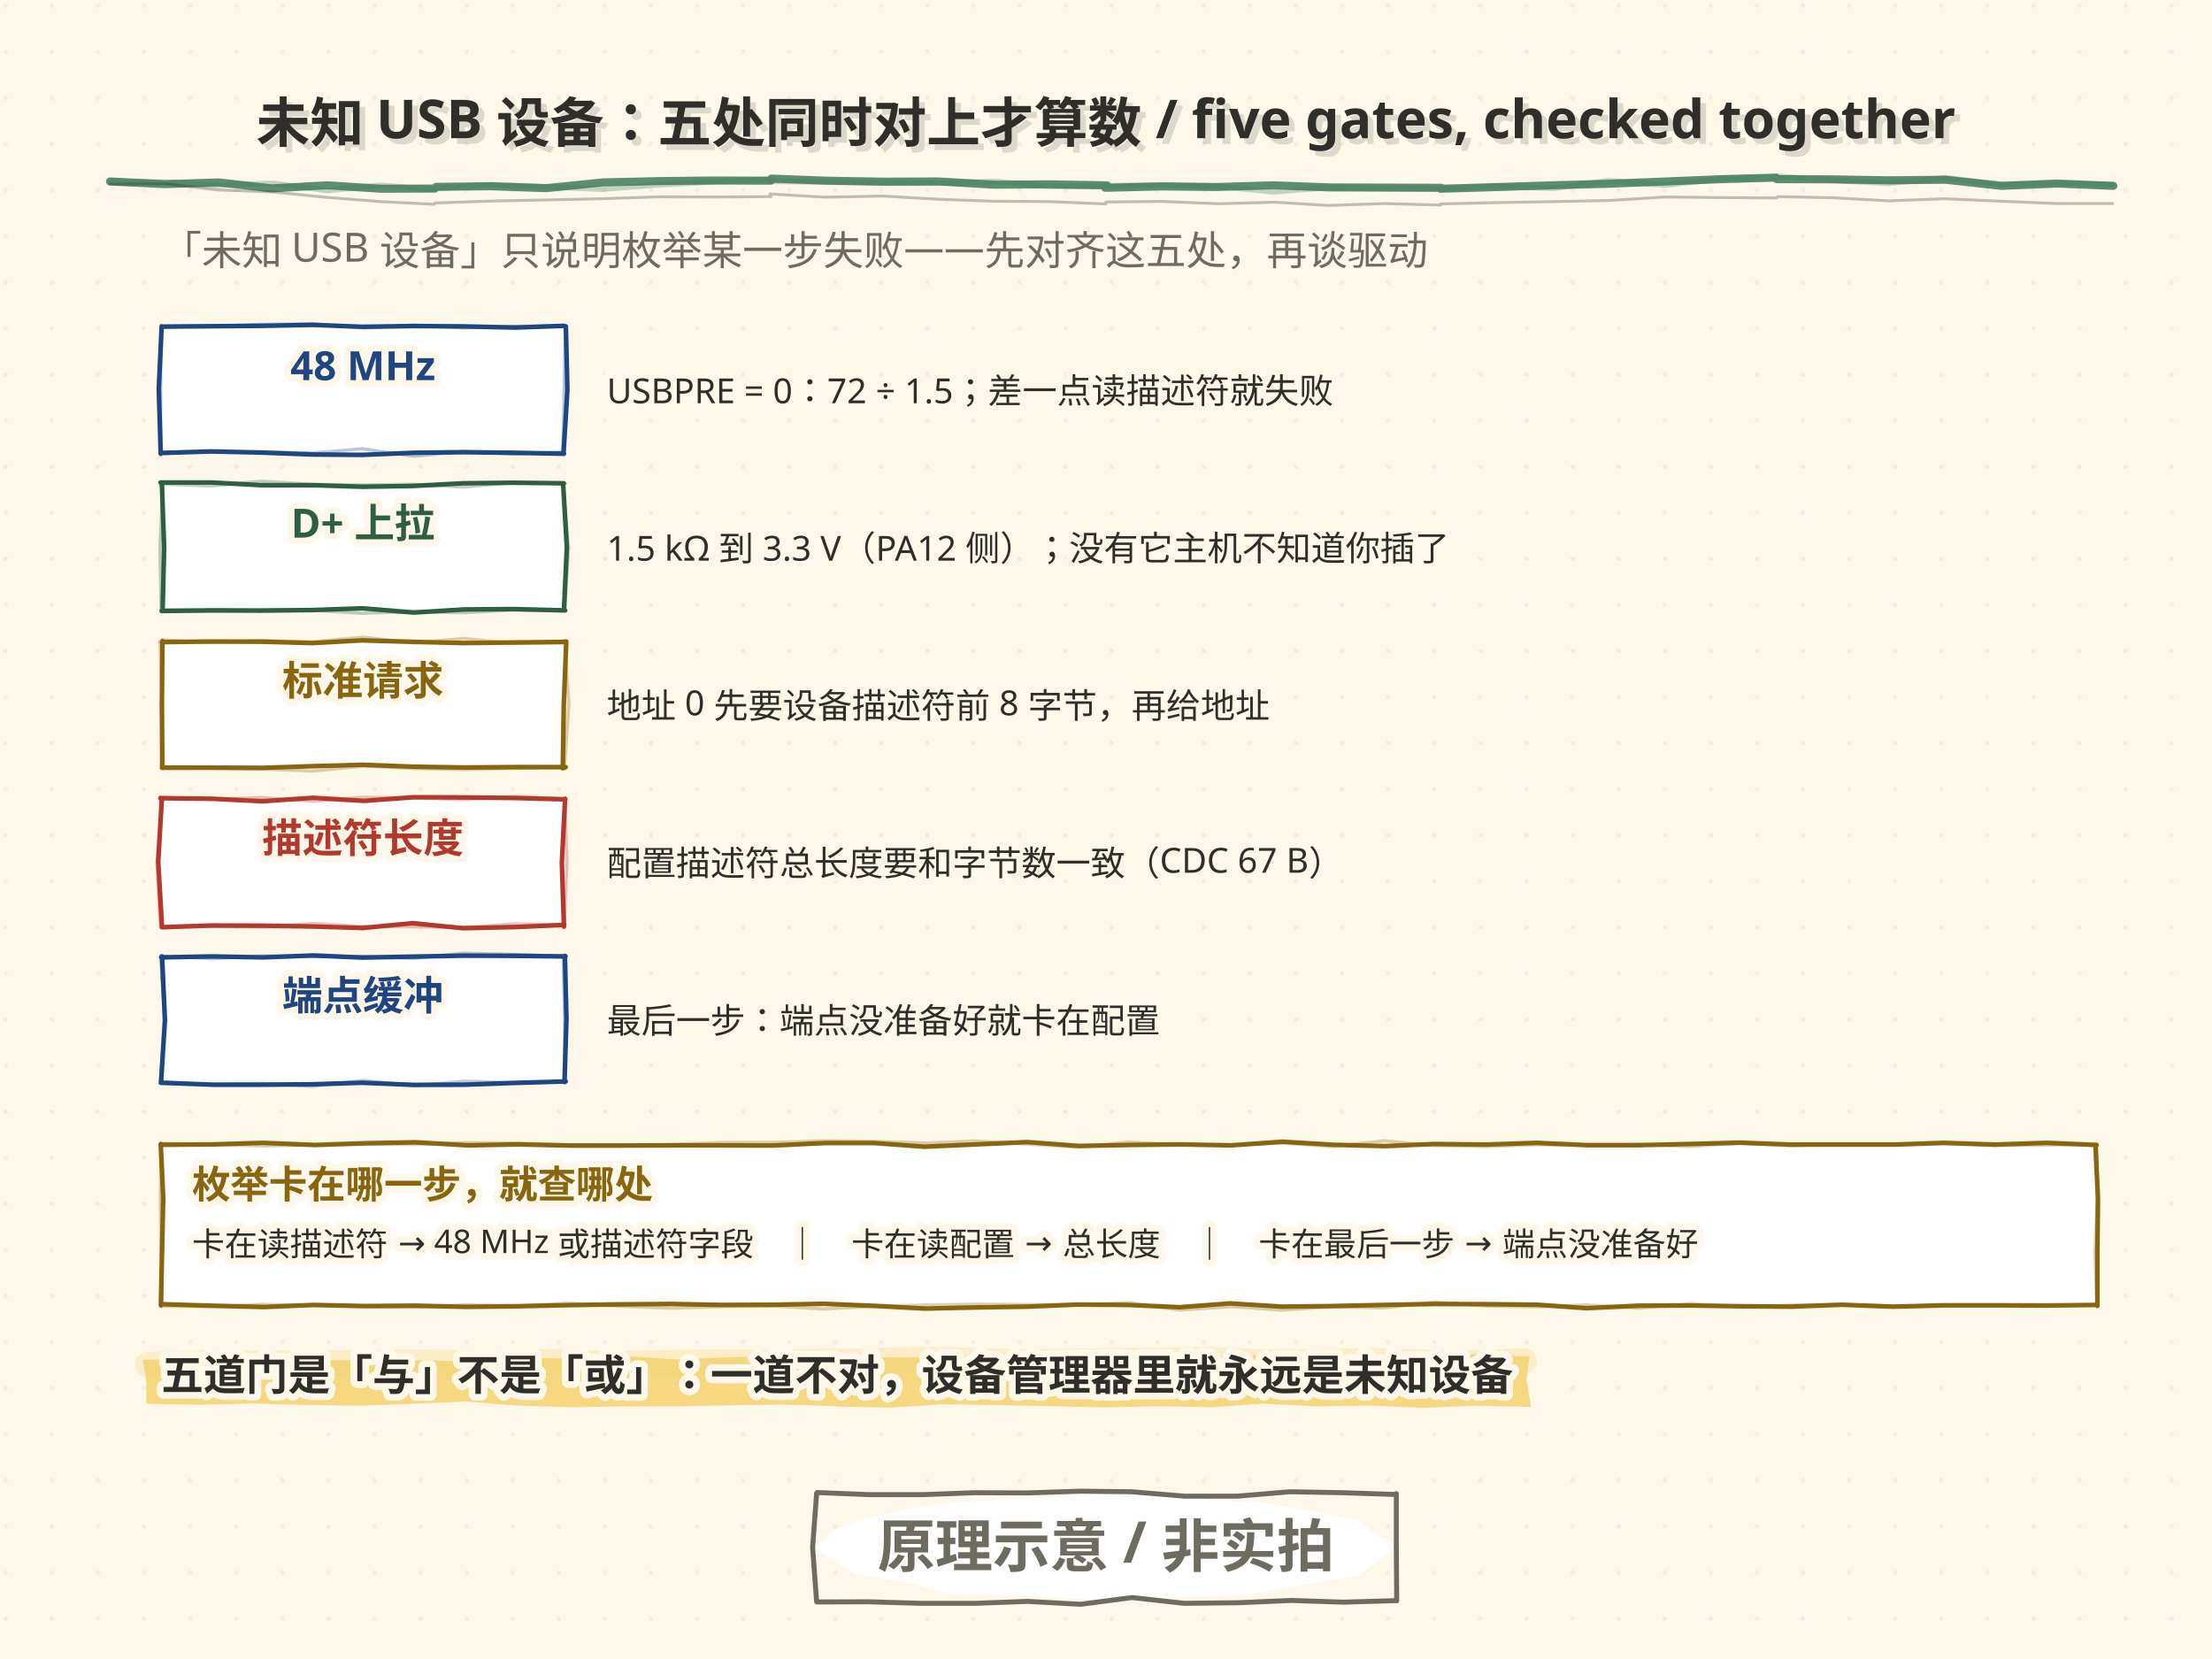
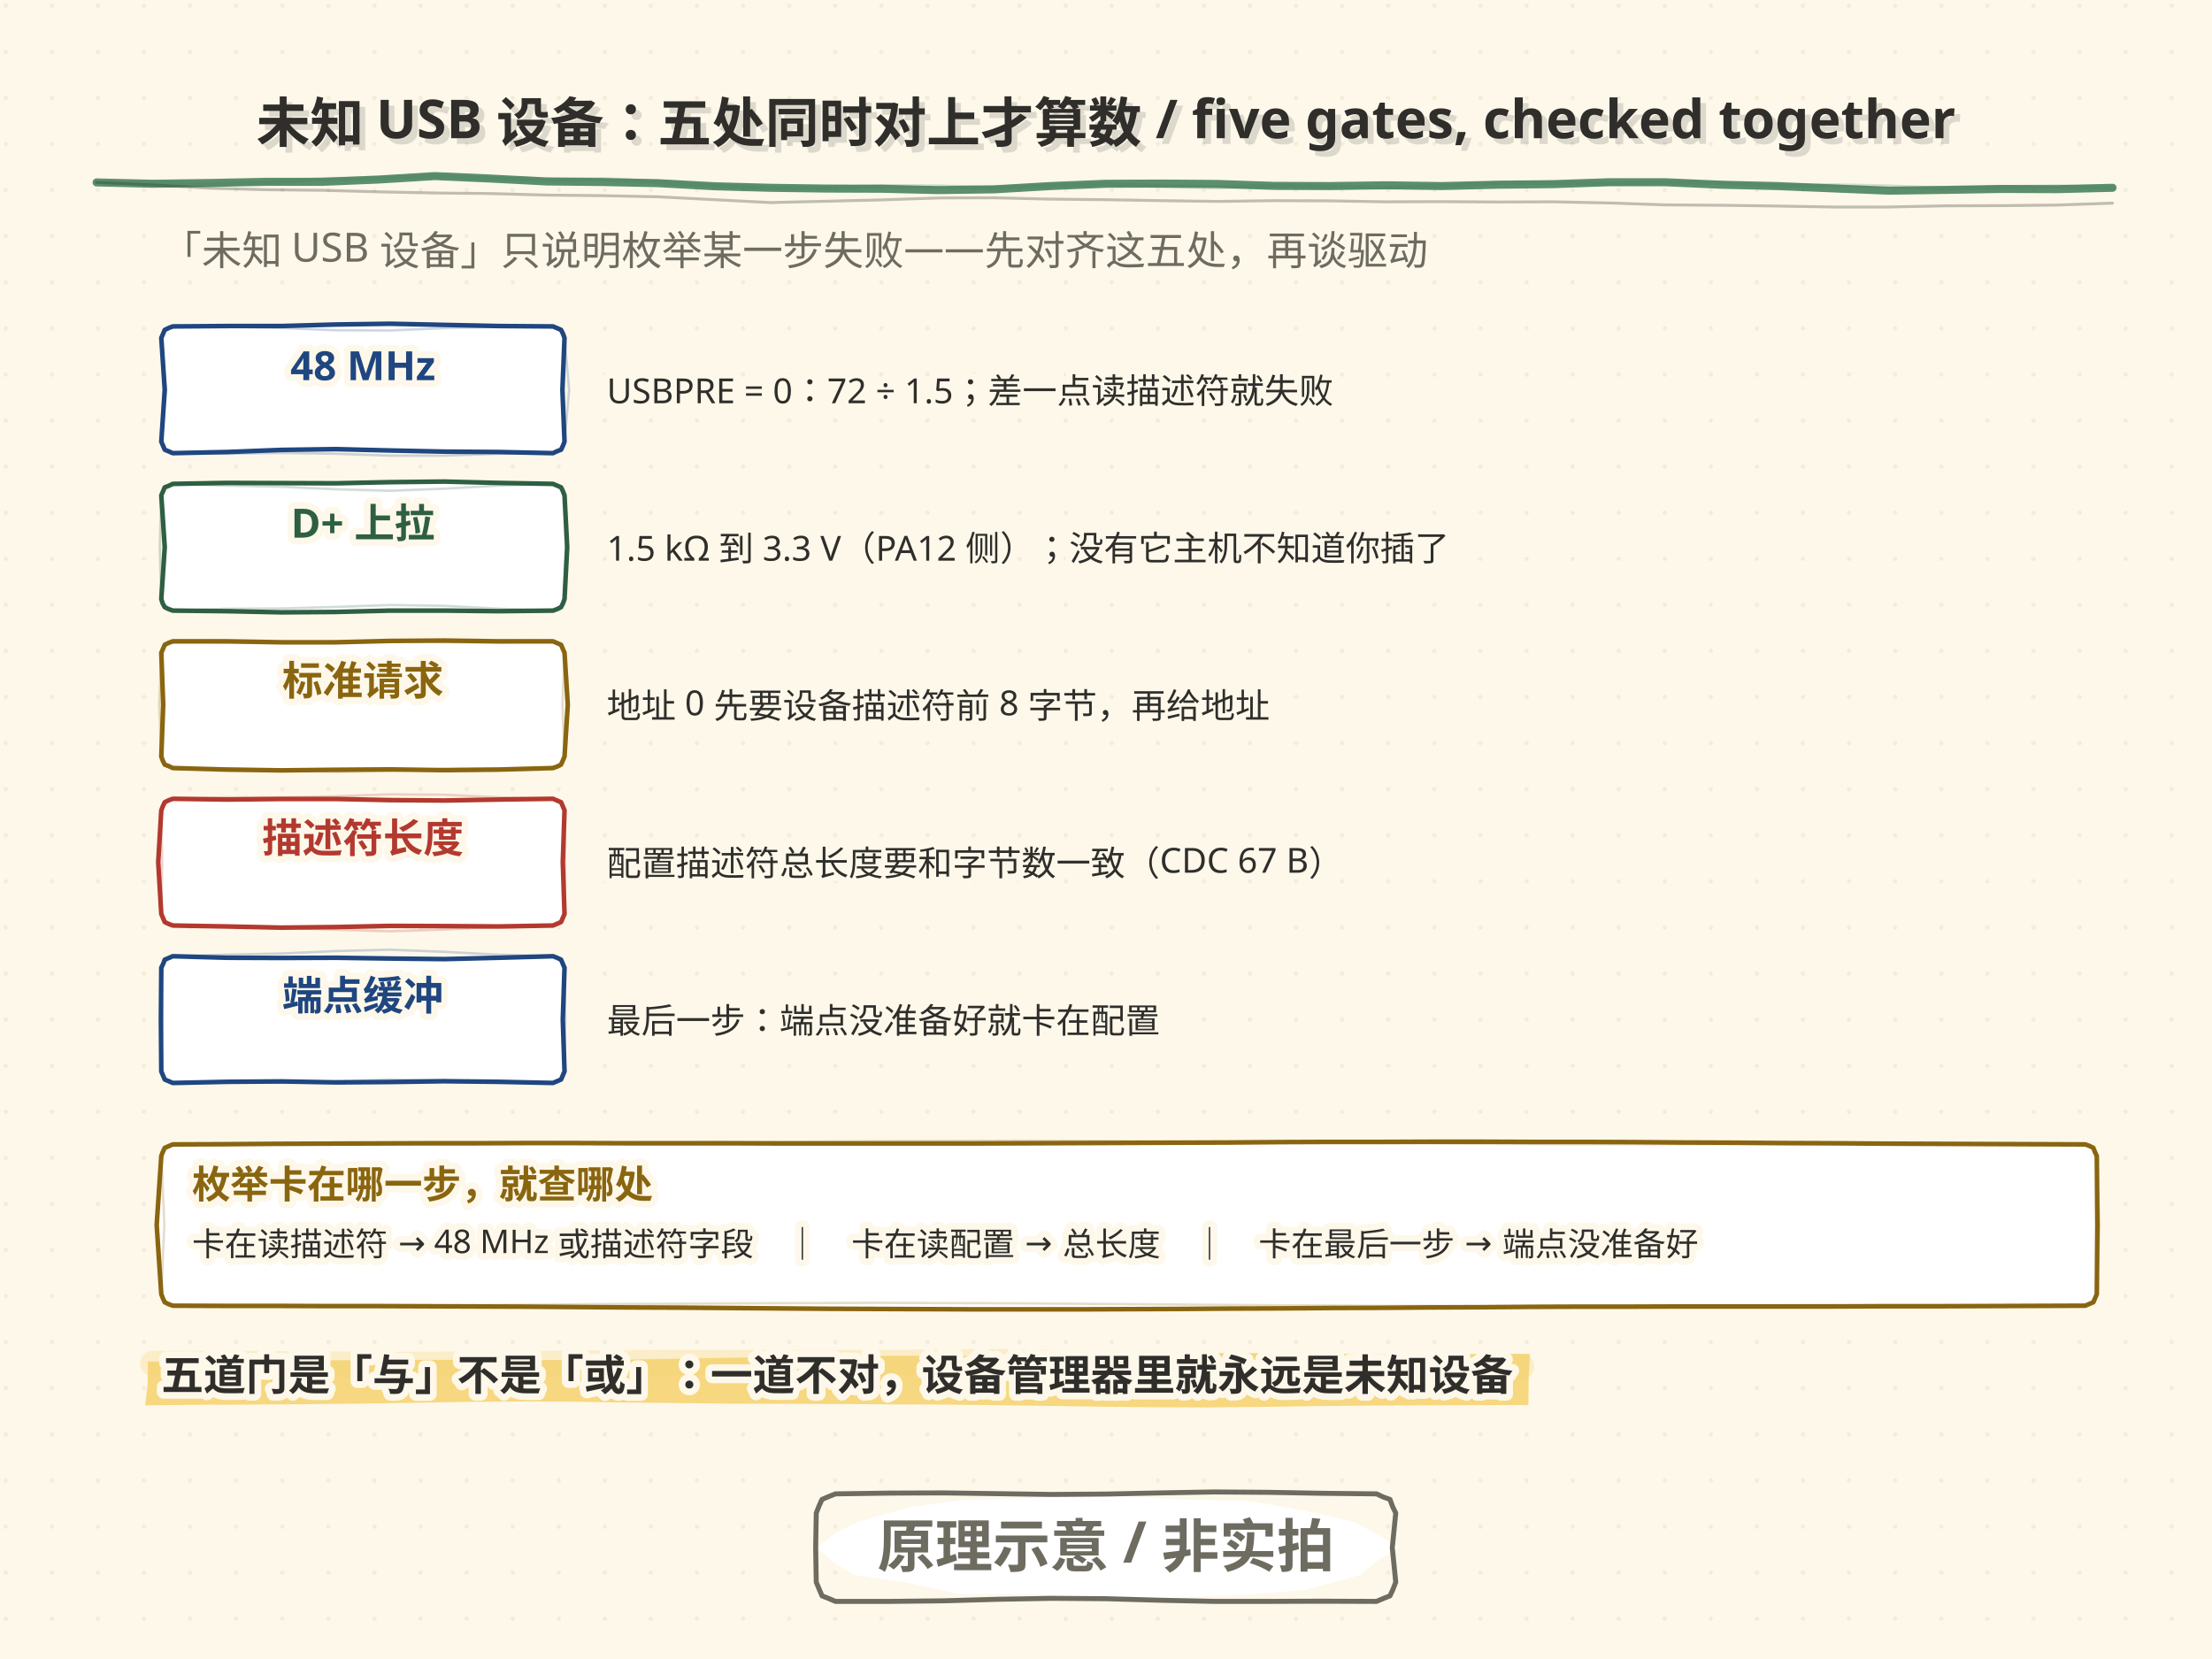
<svg xmlns="http://www.w3.org/2000/svg" width="1152" height="864" viewBox="0 0 1152 864">
  <style>text{dominant-baseline:alphabetic} .t-halo{paint-order:stroke;stroke:#FDF8EA;stroke-width:7px; stroke-linejoin:round}</style>
  <defs>
    <pattern id="dotgrid" width="24" height="24" patternUnits="userSpaceOnUse">
      <circle cx="3" cy="3" r="1.1" fill="#DED4BE" />
    </pattern>
  </defs>
  <rect width="1152" height="864" fill="#FDF8EA" />
  <rect width="1152" height="864" fill="url(#dotgrid)" opacity="0.36" />
  <text x="84" y="138" font-family="'Segoe Print','STKaiti','KaiTi','Microsoft YaHei','PingFang SC',sans-serif" font-size="21" fill="#6E6B60" class="t-halo">「未知 USB 设备」只说明枚举某一步失败——先对齐这五处，再谈驱动</text>
-   <path d="M84.5 170.1 L110.0 169.9 L136.5 169.7 L163.2 169.2 L188.6 170.2 L215.8 169.8 L241.7 170.0 L268.3 170.6 L293.6 169.7 L294.7 170.0 L295.5 203.0 L293.5 235.6 L293.7 236.3 L267.6 235.8 L241.3 235.5 L215.7 235.8 L188.8 236.9 L162.5 236.7 L136.2 235.7 L109.8 235.1 L84.3 235.9 L83.7 236.3 L82.7 202.4 L84.2 170.0" fill="#FFFFFF" stroke="#1F4680" stroke-width="2.4" stroke-linecap="round" stroke-linejoin="round" opacity="1.0" />
-   <path d="M83.7 170.2 L110.8 169.9 L136.6 168.9 L162.8 168.6 L189.6 170.8 L215.8 169.3 L241.2 170.8 L267.4 169.9 L294.0 169.7 L294.4 170.3 L293.8 203.1 L293.1 236.6 L293.8 235.3 L267.3 236.5 L241.5 235.2 L215.5 237.6 L188.5 233.7 L162.9 235.9 L136.7 235.3 L110.8 235.6 L83.6 235.5 L83.7 236.6 L83.7 203.5 L83.8 169.4" fill="none" stroke="#1F4680" stroke-width="1.68" stroke-linecap="round" stroke-linejoin="round" opacity="0.30" />
+   <path d="M84.0 176.0 L84.9 173.9 L85.8 171.8 L85.8 171.8 L87.9 170.8 L90.0 170.0 L90.0 170.0 L118.3 169.8 L146.6 169.8 L174.9 169.0 L203.1 168.6 L231.4 169.2 L259.7 169.8 L288.0 170.0 L288.0 170.0 L290.1 170.9 L292.2 171.8 L292.2 171.8 L293.2 173.8 L294.0 176.0 L294.0 176.0 L292.9 203.0 L294.0 230.0 L294.0 230.0 L293.2 232.1 L292.2 234.2 L292.2 234.2 L290.1 235.0 L288.0 236.0 L288.0 236.0 L259.7 235.4 L231.4 235.2 L203.1 234.6 L174.9 233.9 L146.6 234.3 L118.3 235.4 L90.0 236.0 L90.0 236.0 L87.9 235.1 L85.8 234.2 L85.8 234.2 L84.9 232.1 L84.0 230.0 L84.0 230.0 L85.8 203.0 L84.0 176.0" fill="#FFFFFF" stroke="#1F4680" stroke-width="2.4" stroke-linecap="round" stroke-linejoin="round" opacity="1.0" />
+   <path d="M84.0 176.0 L84.9 173.9 L85.8 171.8 L85.8 171.8 L87.8 170.7 L90.0 170.0 L90.0 170.0 L118.3 170.2 L146.6 170.8 L174.9 172.0 L203.1 172.1 L231.4 170.9 L259.7 170.2 L288.0 170.0 L288.0 170.0 L290.2 170.7 L292.2 171.8 L292.2 171.8 L293.1 173.9 L294.0 176.0 L294.0 176.0 L296.4 203.0 L294.0 230.0 L294.0 230.0 L293.1 232.1 L292.2 234.2 L292.2 234.2 L290.1 235.0 L288.0 236.0 L288.0 236.0 L259.7 236.3 L231.4 237.3 L203.1 237.3 L174.9 236.3 L146.6 235.9 L118.3 236.3 L90.0 236.0 L90.0 236.0 L87.9 235.0 L85.8 234.2 L85.8 234.2 L84.9 232.1 L84.0 230.0 L84.0 230.0 L86.4 203.0 L84.0 176.0" fill="none" stroke="#1F4680" stroke-width="1.25" stroke-linecap="round" stroke-linejoin="round" opacity="0.22" />
  <text x="189" y="198" font-family="'Segoe Print','STKaiti','KaiTi','Microsoft YaHei','PingFang SC',sans-serif" font-size="21" font-weight="bold" text-anchor="middle" fill="#1F4680" class="t-halo">48 MHz</text>
  <text x="316" y="210" font-family="'Segoe Print','STKaiti','KaiTi','Microsoft YaHei','PingFang SC',sans-serif" font-size="18" fill="#2F2E2B" class="t-halo">USBPRE = 0：72 ÷ 1.5；差一点读描述符就失败</text>
-   <path d="M83.6 251.3 L110.4 251.3 L136.2 252.7 L163.3 252.7 L188.5 253.5 L215.0 253.1 L241.2 251.7 L267.3 251.4 L293.6 251.7 L293.3 252.4 L295.2 285.0 L293.7 317.7 L294.3 317.9 L267.3 317.2 L241.9 317.4 L215.5 319.0 L188.8 316.8 L163.2 317.7 L136.1 318.0 L110.4 317.9 L84.2 318.2 L84.7 317.4 L85.5 285.2 L84.3 251.8" fill="#FFFFFF" stroke="#2E5F42" stroke-width="2.4" stroke-linecap="round" stroke-linejoin="round" opacity="1.0" />
-   <path d="M84.0 252.1 L109.7 253.1 L135.9 250.6 L162.5 252.2 L188.9 252.6 L215.5 252.2 L241.4 253.7 L267.9 251.3 L294.4 251.9 L293.2 252.3 L296.1 285.6 L294.1 317.4 L294.6 318.0 L267.3 317.7 L241.9 319.1 L214.7 318.6 L188.5 319.4 L162.5 317.8 L136.5 317.5 L110.1 317.7 L84.6 317.5 L83.9 317.8 L83.3 285.3 L84.9 251.5" fill="none" stroke="#2E5F42" stroke-width="1.68" stroke-linecap="round" stroke-linejoin="round" opacity="0.30" />
+   <path d="M84.0 258.0 L84.9 255.9 L85.8 253.8 L85.8 253.8 L87.9 253.0 L90.0 252.0 L90.0 252.0 L118.3 251.5 L146.6 251.6 L174.9 251.7 L203.1 251.1 L231.4 250.8 L259.7 251.5 L288.0 252.0 L288.0 252.0 L290.1 252.9 L292.2 253.8 L292.2 253.8 L293.2 255.9 L294.0 258.0 L294.0 258.0 L295.4 285.0 L294.0 312.0 L294.0 312.0 L293.2 314.2 L292.2 316.2 L292.2 316.2 L290.2 317.2 L288.0 318.0 L288.0 318.0 L259.7 318.3 L231.4 318.0 L203.1 318.0 L174.9 318.7 L146.6 318.9 L118.3 318.3 L90.0 318.0 L90.0 318.0 L87.8 317.2 L85.8 316.2 L85.8 316.2 L84.7 314.2 L84.0 312.0 L84.0 312.0 L85.8 285.0 L84.0 258.0" fill="#FFFFFF" stroke="#2E5F42" stroke-width="2.4" stroke-linecap="round" stroke-linejoin="round" opacity="1.0" />
+   <path d="M84.0 258.0 L85.0 255.9 L85.8 253.8 L85.8 253.8 L87.9 252.9 L90.0 252.0 L90.0 252.0 L118.3 252.9 L146.6 253.5 L174.9 254.8 L203.1 255.6 L231.4 254.5 L259.7 252.9 L288.0 252.0 L288.0 252.0 L290.1 252.8 L292.2 253.8 L292.2 253.8 L293.2 255.8 L294.0 258.0 L294.0 258.0 L294.6 285.0 L294.0 312.0 L294.0 312.0 L293.1 314.1 L292.2 316.2 L292.2 316.2 L290.1 317.2 L288.0 318.0 L288.0 318.0 L259.7 317.0 L231.4 315.5 L203.1 315.1 L174.9 316.1 L146.6 316.9 L118.3 317.0 L90.0 318.0 L90.0 318.0 L87.9 317.0 L85.8 316.2 L85.8 316.2 L84.9 314.1 L84.0 312.0 L84.0 312.0 L83.2 285.0 L84.0 258.0" fill="none" stroke="#2E5F42" stroke-width="1.25" stroke-linecap="round" stroke-linejoin="round" opacity="0.22" />
  <text x="189" y="280" font-family="'Segoe Print','STKaiti','KaiTi','Microsoft YaHei','PingFang SC',sans-serif" font-size="21" font-weight="bold" text-anchor="middle" fill="#2E5F42" class="t-halo">D+ 上拉</text>
  <text x="316" y="292" font-family="'Segoe Print','STKaiti','KaiTi','Microsoft YaHei','PingFang SC',sans-serif" font-size="18" fill="#2F2E2B" class="t-halo">1.5 kΩ 到 3.3 V（PA12 侧）；没有它主机不知道你插了</text>
-   <path d="M84.4 334.4 L110.3 334.1 L136.2 334.2 L163.0 334.9 L188.4 333.5 L215.8 334.3 L241.5 334.9 L268.0 334.6 L293.6 334.3 L294.9 334.1 L293.6 367.5 L293.1 400.1 L294.6 399.5 L267.7 399.5 L242.0 399.7 L215.6 399.3 L189.1 398.3 L163.3 399.0 L136.5 399.9 L109.7 399.8 L84.5 399.8 L84.6 399.5 L84.3 367.5 L84.6 333.9" fill="#FFFFFF" stroke="#8A6510" stroke-width="2.4" stroke-linecap="round" stroke-linejoin="round" opacity="1.0" />
-   <path d="M84.4 333.2 L110.6 334.7 L136.5 333.5 L162.2 334.3 L189.0 331.8 L215.5 334.8 L241.6 332.5 L267.4 335.1 L293.5 334.8 L293.9 333.7 L296.3 366.5 L294.0 400.0 L293.6 399.6 L267.2 400.2 L241.4 400.8 L215.2 400.2 L189.6 399.0 L162.9 401.6 L136.7 400.5 L110.3 400.1 L83.7 400.3 L83.8 399.6 L84.6 366.9 L83.3 334.0" fill="none" stroke="#8A6510" stroke-width="1.68" stroke-linecap="round" stroke-linejoin="round" opacity="0.30" />
+   <path d="M84.0 340.0 L84.9 337.9 L85.8 335.8 L85.8 335.8 L87.8 334.8 L90.0 334.0 L90.0 334.0 L118.3 334.0 L146.6 334.5 L174.9 334.5 L203.1 333.8 L231.4 333.6 L259.7 334.0 L288.0 334.0 L288.0 334.0 L290.1 334.9 L292.2 335.8 L292.2 335.8 L293.1 337.9 L294.0 340.0 L294.0 340.0 L295.7 367.0 L294.0 394.0 L294.0 394.0 L293.1 396.1 L292.2 398.2 L292.2 398.2 L290.2 399.2 L288.0 400.0 L288.0 400.0 L259.7 400.8 L231.4 401.1 L203.1 400.7 L174.9 400.9 L146.6 401.2 L118.3 400.8 L90.0 400.0 L90.0 400.0 L87.9 399.0 L85.8 398.2 L85.8 398.2 L84.8 396.2 L84.0 394.0 L84.0 394.0 L85.0 367.0 L84.0 340.0" fill="#FFFFFF" stroke="#8A6510" stroke-width="2.4" stroke-linecap="round" stroke-linejoin="round" opacity="1.0" />
+   <path d="M84.0 340.0 L85.0 337.9 L85.8 335.8 L85.8 335.8 L87.8 334.8 L90.0 334.0 L90.0 334.0 L118.3 334.6 L146.6 334.8 L174.9 334.0 L203.1 333.7 L231.4 334.5 L259.7 334.6 L288.0 334.0 L288.0 334.0 L290.0 335.1 L292.2 335.8 L292.2 335.8 L292.9 338.0 L294.0 340.0 L294.0 340.0 L292.9 367.0 L294.0 394.0 L294.0 394.0 L293.0 396.1 L292.2 398.2 L292.2 398.2 L290.1 399.1 L288.0 400.0 L288.0 400.0 L259.7 400.1 L231.4 400.4 L203.1 401.5 L174.9 402.0 L146.6 401.0 L118.3 400.1 L90.0 400.0 L90.0 400.0 L87.9 399.2 L85.8 398.2 L85.8 398.2 L85.1 396.0 L84.0 394.0 L84.0 394.0 L82.9 367.0 L84.0 340.0" fill="none" stroke="#8A6510" stroke-width="1.25" stroke-linecap="round" stroke-linejoin="round" opacity="0.22" />
  <text x="189" y="362" font-family="'Segoe Print','STKaiti','KaiTi','Microsoft YaHei','PingFang SC',sans-serif" font-size="21" font-weight="bold" text-anchor="middle" fill="#8A6510" class="t-halo">标准请求</text>
  <text x="316" y="374" font-family="'Segoe Print','STKaiti','KaiTi','Microsoft YaHei','PingFang SC',sans-serif" font-size="18" fill="#2F2E2B" class="t-halo">地址 0 先要设备描述符前 8 字节，再给地址</text>
-   <path d="M83.5 415.7 L110.5 416.0 L136.7 417.3 L163.1 415.5 L189.6 417.1 L215.4 415.2 L241.1 415.3 L268.1 415.6 L294.4 416.3 L294.3 416.0 L292.6 449.4 L293.7 482.6 L293.8 481.7 L268.2 482.8 L241.2 483.4 L214.8 480.8 L188.8 483.3 L162.6 482.5 L136.8 482.1 L109.8 482.0 L84.3 482.9 L84.3 481.5 L82.4 448.8 L84.3 415.9" fill="#FFFFFF" stroke="#B3392F" stroke-width="2.4" stroke-linecap="round" stroke-linejoin="round" opacity="1.0" />
-   <path d="M83.5 415.2 L109.7 416.3 L136.3 415.3 L163.0 417.3 L188.8 415.2 L215.7 415.6 L241.4 416.4 L268.3 414.8 L294.6 416.0 L294.2 415.5 L295.3 449.3 L293.9 481.6 L293.7 481.7 L267.8 481.1 L241.9 483.0 L214.9 482.7 L188.5 482.4 L162.7 480.9 L136.5 482.8 L110.3 482.4 L84.0 482.6 L83.4 481.8 L81.7 448.7 L84.6 416.3" fill="none" stroke="#B3392F" stroke-width="1.68" stroke-linecap="round" stroke-linejoin="round" opacity="0.30" />
+   <path d="M84.0 422.0 L84.8 419.9 L85.8 417.8 L85.8 417.8 L87.8 416.8 L90.0 416.0 L90.0 416.0 L118.3 416.4 L146.6 416.1 L174.9 416.1 L203.1 416.7 L231.4 416.9 L259.7 416.4 L288.0 416.0 L288.0 416.0 L290.1 416.9 L292.2 417.8 L292.2 417.8 L293.1 419.9 L294.0 422.0 L294.0 422.0 L293.1 449.0 L294.0 476.0 L294.0 476.0 L293.1 478.1 L292.2 480.2 L292.2 480.2 L290.1 481.1 L288.0 482.0 L288.0 482.0 L259.7 482.5 L231.4 482.3 L203.1 482.2 L174.9 482.8 L146.6 483.1 L118.3 482.5 L90.0 482.0 L90.0 482.0 L87.9 481.2 L85.8 480.2 L85.8 480.2 L84.9 478.1 L84.0 476.0 L84.0 476.0 L82.4 449.0 L84.0 422.0" fill="#FFFFFF" stroke="#B3392F" stroke-width="2.4" stroke-linecap="round" stroke-linejoin="round" opacity="1.0" />
+   <path d="M84.0 422.0 L84.8 419.8 L85.8 417.8 L85.8 417.8 L87.9 416.8 L90.0 416.0 L90.0 416.0 L118.3 415.2 L146.6 415.3 L174.9 414.7 L203.1 413.7 L231.4 413.9 L259.7 415.2 L288.0 416.0 L288.0 416.0 L290.2 416.8 L292.2 417.8 L292.2 417.8 L293.1 419.9 L294.0 422.0 L294.0 422.0 L294.3 449.0 L294.0 476.0 L294.0 476.0 L293.1 478.1 L292.2 480.2 L292.2 480.2 L290.1 481.1 L288.0 482.0 L288.0 482.0 L259.7 482.7 L231.4 484.1 L203.1 485.0 L174.9 484.2 L146.6 483.1 L118.3 482.7 L90.0 482.0 L90.0 482.0 L87.9 481.1 L85.8 480.2 L85.8 480.2 L84.7 478.2 L84.0 476.0 L84.0 476.0 L84.5 449.0 L84.0 422.0" fill="none" stroke="#B3392F" stroke-width="1.25" stroke-linecap="round" stroke-linejoin="round" opacity="0.22" />
  <text x="189" y="444" font-family="'Segoe Print','STKaiti','KaiTi','Microsoft YaHei','PingFang SC',sans-serif" font-size="21" font-weight="bold" text-anchor="middle" fill="#B3392F" class="t-halo">描述符长度</text>
  <text x="316" y="456" font-family="'Segoe Print','STKaiti','KaiTi','Microsoft YaHei','PingFang SC',sans-serif" font-size="18" fill="#2F2E2B" class="t-halo">配置描述符总长度要和字节数一致（CDC 67 B）</text>
-   <path d="M84.0 498.6 L110.5 498.1 L136.9 498.6 L163.2 497.6 L188.6 498.7 L214.9 498.2 L241.7 497.7 L268.2 497.8 L294.5 498.1 L294.2 497.8 L295.0 530.8 L294.0 563.5 L294.6 563.2 L267.4 564.0 L242.0 564.9 L215.2 565.0 L188.6 563.9 L162.4 564.7 L136.0 564.9 L110.8 564.9 L83.8 563.9 L83.9 563.4 L85.9 531.3 L84.4 498.1" fill="#FFFFFF" stroke="#1F4680" stroke-width="2.4" stroke-linecap="round" stroke-linejoin="round" opacity="1.0" />
-   <path d="M83.5 497.9 L110.8 499.3 L136.6 497.8 L163.1 498.2 L189.3 498.0 L215.6 499.2 L241.1 496.4 L267.4 497.0 L294.4 498.1 L293.3 498.0 L294.0 530.4 L294.0 563.9 L293.7 563.5 L267.3 563.9 L241.9 563.1 L215.7 565.4 L189.2 562.7 L162.5 565.8 L135.9 564.2 L110.4 564.9 L83.5 563.3 L83.5 564.1 L85.8 531.0 L83.6 497.7" fill="none" stroke="#1F4680" stroke-width="1.68" stroke-linecap="round" stroke-linejoin="round" opacity="0.30" />
+   <path d="M84.0 504.0 L85.0 501.9 L85.8 499.8 L85.8 499.8 L87.9 498.9 L90.0 498.0 L90.0 498.0 L118.3 498.8 L146.6 498.9 L174.9 498.8 L203.1 499.2 L231.4 499.5 L259.7 498.8 L288.0 498.0 L288.0 498.0 L290.1 498.8 L292.2 499.8 L292.2 499.8 L293.1 501.9 L294.0 504.0 L294.0 504.0 L293.1 531.0 L294.0 558.0 L294.0 558.0 L293.1 560.1 L292.2 562.2 L292.2 562.2 L290.1 563.1 L288.0 564.0 L288.0 564.0 L259.7 563.4 L231.4 563.1 L203.1 563.5 L174.9 563.7 L146.6 563.2 L118.3 563.4 L90.0 564.0 L90.0 564.0 L87.9 563.1 L85.8 562.2 L85.8 562.2 L84.9 560.1 L84.0 558.0 L84.0 558.0 L83.8 531.0 L84.0 504.0" fill="#FFFFFF" stroke="#1F4680" stroke-width="2.4" stroke-linecap="round" stroke-linejoin="round" opacity="1.0" />
+   <path d="M84.0 504.0 L85.1 502.0 L85.8 499.8 L85.8 499.8 L87.8 498.8 L90.0 498.0 L90.0 498.0 L118.3 497.2 L146.6 496.6 L174.9 495.3 L203.1 494.6 L231.4 495.7 L259.7 497.2 L288.0 498.0 L288.0 498.0 L290.2 498.7 L292.2 499.8 L292.2 499.8 L293.1 501.9 L294.0 504.0 L294.0 504.0 L294.4 531.0 L294.0 558.0 L294.0 558.0 L293.0 560.1 L292.2 562.2 L292.2 562.2 L290.1 563.1 L288.0 564.0 L288.0 564.0 L259.7 563.7 L231.4 562.7 L203.1 562.2 L174.9 563.2 L146.6 563.9 L118.3 563.7 L90.0 564.0 L90.0 564.0 L88.0 562.9 L85.8 562.2 L85.8 562.2 L85.0 560.1 L84.0 558.0 L84.0 558.0 L84.6 531.0 L84.0 504.0" fill="none" stroke="#1F4680" stroke-width="1.25" stroke-linecap="round" stroke-linejoin="round" opacity="0.22" />
  <text x="189" y="526" font-family="'Segoe Print','STKaiti','KaiTi','Microsoft YaHei','PingFang SC',sans-serif" font-size="21" font-weight="bold" text-anchor="middle" fill="#1F4680" class="t-halo">端点缓冲</text>
  <text x="316" y="538" font-family="'Segoe Print','STKaiti','KaiTi','Microsoft YaHei','PingFang SC',sans-serif" font-size="18" fill="#2F2E2B" class="t-halo">最后一步：端点没准备好就卡在配置</text>
-   <path d="M84.3 596.2 L111.1 596.0 L136.7 595.2 L164.1 596.3 L190.3 595.4 L216.4 594.9 L243.6 596.5 L270.0 596.0 L296.6 596.6 L323.0 596.6 L349.7 596.5 L375.7 596.5 L402.3 596.6 L429.3 595.3 L455.4 595.3 L481.4 597.2 L508.2 596.0 L535.2 594.8 L561.9 596.8 L588.3 596.3 L614.5 596.0 L641.1 596.5 L668.0 594.6 L694.3 596.2 L721.1 596.9 L747.0 595.8 L774.0 596.1 L800.3 595.2 L826.7 596.4 L853.3 596.4 L879.7 595.8 L906.2 595.1 L932.7 596.1 L958.9 596.1 L986.2 596.1 L1012.4 595.2 L1038.9 596.1 L1065.9 595.2 L1091.9 596.3 L1091.3 596.2 L1092.6 624.0 L1092.3 652.3 L1092.3 680.1 L1092.3 679.6 L1065.5 679.9 L1039.3 679.8 L1012.8 679.8 L986.1 680.5 L959.0 679.5 L933.0 680.5 L906.6 680.3 L880.4 679.9 L853.7 680.0 L826.2 681.3 L800.7 679.5 L773.2 679.2 L747.0 679.1 L720.8 679.6 L693.7 680.2 L667.5 680.5 L640.6 678.8 L614.4 680.8 L587.5 679.6 L561.2 679.4 L535.2 680.5 L508.7 680.9 L481.6 681.5 L455.7 680.1 L429.1 679.0 L402.9 679.5 L375.8 679.6 L349.7 679.1 L322.5 679.3 L296.3 679.7 L269.7 680.3 L243.0 680.6 L216.5 680.0 L189.8 680.2 L163.2 679.6 L137.5 680.7 L110.0 680.0 L84.3 679.2 L83.8 679.8 L84.4 651.9 L85.0 623.8 L83.7 595.8" fill="#FFFFFF" stroke="#8A6510" stroke-width="2.4" stroke-linecap="round" stroke-linejoin="round" opacity="1.0" />
-   <path d="M83.9 595.4 L110.8 596.1 L137.6 596.8 L163.9 596.3 L190.2 595.9 L216.4 596.0 L243.4 595.1 L269.7 595.3 L296.7 596.2 L322.8 596.3 L349.4 596.1 L375.9 595.0 L402.6 595.0 L428.8 594.1 L455.3 594.4 L482.5 595.3 L507.9 594.2 L534.4 595.8 L561.2 597.5 L587.5 594.8 L614.8 596.1 L640.6 596.4 L667.3 595.3 L694.2 597.1 L721.1 594.1 L746.7 596.6 L774.2 597.1 L799.9 596.2 L826.7 596.5 L853.4 596.0 L879.6 597.1 L906.8 595.3 L932.9 596.8 L959.1 595.6 L985.8 596.3 L1012.4 595.6 L1039.0 596.6 L1065.2 596.4 L1091.8 596.0 L1092.0 596.0 L1092.3 623.9 L1091.0 651.9 L1092.1 679.7 L1092.5 679.6 L1065.9 680.0 L1038.8 680.2 L1013.0 680.2 L986.0 680.6 L959.2 679.4 L933.3 679.7 L906.6 680.8 L880.2 678.9 L853.7 681.3 L826.7 679.6 L800.3 680.6 L774.2 680.2 L747.4 678.0 L720.4 681.2 L694.6 680.5 L667.3 682.3 L641.5 680.5 L614.1 682.3 L588.2 678.4 L562.0 679.6 L534.6 679.4 L509.0 679.2 L481.8 679.6 L455.2 680.4 L428.4 681.7 L402.4 680.2 L375.4 680.5 L349.8 681.3 L322.4 680.3 L296.1 678.7 L269.4 680.1 L242.6 679.5 L216.6 680.8 L190.3 680.4 L164.2 680.0 L136.6 679.3 L110.6 680.5 L83.6 680.3 L84.5 680.5 L83.8 651.8 L83.5 624.0 L83.9 595.8" fill="none" stroke="#8A6510" stroke-width="1.68" stroke-linecap="round" stroke-linejoin="round" opacity="0.30" />
+   <path d="M84.0 602.0 L84.8 599.9 L85.8 597.8 L85.8 597.8 L87.9 596.9 L90.0 596.0 L90.0 596.0 L116.2 595.9 L142.4 595.7 L168.6 595.6 L194.8 595.5 L221.1 595.4 L247.3 595.4 L273.5 595.3 L299.7 595.3 L325.9 595.4 L352.1 595.4 L378.3 595.4 L404.5 595.5 L430.7 595.5 L456.9 595.5 L483.2 595.5 L509.4 595.5 L535.6 595.4 L561.8 595.3 L588.0 595.2 L614.2 595.1 L640.4 595.0 L666.6 594.8 L692.8 594.7 L719.1 594.7 L745.3 594.6 L771.5 594.6 L797.7 594.7 L823.9 594.7 L850.1 594.8 L876.3 595.0 L902.5 595.1 L928.7 595.3 L954.9 595.4 L981.2 595.6 L1007.4 595.7 L1033.6 595.8 L1059.8 595.9 L1086.0 596.0 L1086.0 596.0 L1088.2 596.8 L1090.2 597.8 L1090.2 597.8 L1091.0 599.9 L1092.0 602.0 L1092.0 602.0 L1092.3 638.0 L1092.0 674.0 L1092.0 674.0 L1091.1 676.1 L1090.2 678.2 L1090.2 678.2 L1088.1 679.1 L1086.0 680.0 L1086.0 680.0 L1059.8 680.1 L1033.6 680.2 L1007.4 680.3 L981.2 680.3 L954.9 680.4 L928.7 680.4 L902.5 680.4 L876.3 680.4 L850.1 680.5 L823.9 680.5 L797.7 680.6 L771.5 680.8 L745.3 680.9 L719.1 681.1 L692.8 681.2 L666.6 681.4 L640.4 681.5 L614.2 681.7 L588.0 681.8 L561.8 681.9 L535.6 681.9 L509.4 681.9 L483.2 681.8 L456.9 681.7 L430.7 681.6 L404.5 681.4 L378.3 681.2 L352.1 681.0 L325.9 680.9 L299.7 680.7 L273.5 680.5 L247.3 680.4 L221.1 680.3 L194.8 680.2 L168.6 680.2 L142.4 680.1 L116.2 680.1 L90.0 680.0 L90.0 680.0 L87.8 679.2 L85.8 678.2 L85.8 678.2 L84.8 676.1 L84.0 674.0 L84.0 674.0 L81.6 638.0 L84.0 602.0" fill="#FFFFFF" stroke="#8A6510" stroke-width="2.4" stroke-linecap="round" stroke-linejoin="round" opacity="1.0" />
+   <path d="M84.0 602.0 L84.7 599.8 L85.8 597.8 L85.8 597.8 L87.9 596.9 L90.0 596.0 L90.0 596.0 L116.2 596.0 L142.4 596.0 L168.6 596.0 L194.8 595.9 L221.1 595.9 L247.3 595.8 L273.5 595.7 L299.7 595.5 L325.9 595.3 L352.1 595.1 L378.3 594.9 L404.5 594.7 L430.7 594.5 L456.9 594.3 L483.2 594.2 L509.4 594.1 L535.6 594.1 L561.8 594.2 L588.0 594.3 L614.2 594.5 L640.4 594.6 L666.6 594.9 L692.8 595.1 L719.1 595.3 L745.3 595.5 L771.5 595.7 L797.7 595.8 L823.9 595.9 L850.1 595.9 L876.3 595.9 L902.5 595.9 L928.7 595.9 L954.9 595.9 L981.2 595.8 L1007.4 595.8 L1033.6 595.8 L1059.8 595.9 L1086.0 596.0 L1086.0 596.0 L1088.1 597.0 L1090.2 597.8 L1090.2 597.8 L1091.2 599.9 L1092.0 602.0 L1092.0 602.0 L1093.4 638.0 L1092.0 674.0 L1092.0 674.0 L1091.1 676.1 L1090.2 678.2 L1090.2 678.2 L1088.2 679.2 L1086.0 680.0 L1086.0 680.0 L1059.8 679.9 L1033.6 679.8 L1007.4 679.7 L981.2 679.7 L954.9 679.7 L928.7 679.8 L902.5 679.9 L876.3 679.9 L850.1 680.0 L823.9 680.1 L797.7 680.2 L771.5 680.2 L745.3 680.1 L719.1 680.1 L692.8 679.9 L666.6 679.8 L640.4 679.6 L614.2 679.4 L588.0 679.2 L561.8 679.0 L535.6 678.8 L509.4 678.7 L483.2 678.6 L456.9 678.5 L430.7 678.6 L404.5 678.7 L378.3 678.8 L352.1 679.0 L325.9 679.1 L299.7 679.3 L273.5 679.5 L247.3 679.7 L221.1 679.8 L194.8 679.9 L168.6 680.0 L142.4 680.0 L116.2 680.0 L90.0 680.0 L90.0 680.0 L87.9 679.2 L85.8 678.2 L85.8 678.2 L84.9 676.1 L84.0 674.0 L84.0 674.0 L85.6 638.0 L84.0 602.0" fill="none" stroke="#8A6510" stroke-width="1.25" stroke-linecap="round" stroke-linejoin="round" opacity="0.22" />
  <text x="100" y="624" font-family="'Segoe Print','STKaiti','KaiTi','Microsoft YaHei','PingFang SC',sans-serif" font-size="20" font-weight="bold" fill="#8A6510" class="t-halo">枚举卡在哪一步，就查哪处</text>
  <text x="100" y="654" font-family="'Segoe Print','STKaiti','KaiTi','Microsoft YaHei','PingFang SC',sans-serif" font-size="17" fill="#2F2E2B" class="t-halo">卡在读描述符 → 48 MHz 或描述符字段　｜　卡在读配置 → 总长度　｜　卡在最后一步 → 端点没准备好</text>
-   <path d="M75.2 708.2 L103.0 707.5 L130.7 706.9 L157.8 708.3 L185.9 708.4 L214.3 708.4 L241.0 708.9 L269.1 706.9 L296.5 707.6 L325.2 706.2 L352.7 708.0 L380.1 706.8 L408.4 706.3 L436.6 706.4 L435.8 707.0 L463.1 706.9 L491.3 707.0 L519.1 706.3 L547.2 706.4 L574.7 706.0 L602.0 706.7 L629.4 706.6 L657.1 705.7 L685.2 706.2 L712.8 706.7 L740.8 706.2 L768.1 705.2 L796.2 706.5 L796.6 705.2 L795.0 718.6 L797.2 732.0 L797.3 732.7 L769.1 732.1 L741.6 733.2 L714.0 732.0 L685.5 732.4 L658.1 731.0 L631.0 732.9 L603.1 732.3 L575.1 733.0 L547.5 732.3 L519.6 731.8 L491.7 731.3 L463.9 733.1 L436.1 732.5 L435.4 732.3 L407.8 731.5 L380.3 731.9 L352.5 732.4 L325.2 732.4 L298.0 732.9 L269.3 732.0 L242.7 729.9 L214.1 731.1 L187.0 732.1 L158.8 731.7 L131.9 730.9 L103.2 731.6 L76.0 731.0 L76.2 730.8 L76.2 719.6 L74.5 708.4" fill="#F6D576" opacity="0.92" />
-   <path d="M76.9 710.7 L102.8 709.9 L129.2 710.1 L155.3 709.8 L181.4 709.7 L207.2 709.4 L234.0 709.6 L260.2 710.1 L286.2 709.1 L312.5 710.0 L338.4 709.9 L365.4 709.4 L391.0 709.4 L417.0 709.2 L443.5 709.0 L470.4 708.1 L495.8 708.3 L522.2 709.0 L522.0 709.3 L549.5 709.1 L577.0 708.8 L603.6 708.4 L630.5 708.1 L657.4 709.4 L685.5 709.1 L711.7 708.5 L739.4 709.5 L766.4 709.7 L793.8 708.7" fill="none" stroke="#F6D576" stroke-width="13.3" stroke-linecap="round" opacity="0.30" />
+   <path d="M77.0 709.1 L104.6 709.1 L132.2 708.9 L159.9 708.6 L187.5 708.3 L215.1 708.2 L242.7 708.2 L270.3 708.3 L297.9 708.3 L325.5 708.1 L353.2 707.6 L380.8 707.1 L408.4 706.6 L436.0 706.3 L436.0 706.3 L463.8 706.1 L491.5 706.1 L519.3 706.1 L547.0 705.9 L574.8 705.5 L602.5 705.1 L630.3 704.8 L658.1 704.7 L685.8 704.9 L713.6 705.2 L741.3 705.3 L769.1 705.2 L796.8 705.1 L796.8 705.1 L796.1 718.4 L796.0 731.7 L796.0 731.7 L768.3 731.8 L740.6 731.9 L713.0 732.0 L685.3 732.3 L657.6 732.7 L629.9 733.0 L602.2 732.9 L574.5 732.6 L546.8 732.2 L519.1 731.8 L491.4 731.5 L463.7 731.4 L436.0 731.2 L436.0 731.2 L408.3 731.1 L380.5 731.0 L352.8 730.7 L325.1 730.4 L297.4 730.0 L269.6 729.9 L241.9 730.1 L214.2 730.6 L186.5 731.0 L158.8 731.3 L131.0 731.5 L103.3 731.6 L75.6 731.9 L75.6 731.9 L76.9 720.5 L77.0 709.1" fill="#F6D576" opacity="0.92" />
+   <path d="M79.6 710.1 L105.6 710.1 L131.7 710.2 L157.7 710.4 L183.8 710.5 L209.8 710.6 L235.9 710.5 L261.9 710.3 L288.0 710.1 L314.0 709.9 L340.1 709.7 L366.1 709.6 L392.2 709.6 L418.2 709.7 L444.3 709.7 L470.3 709.6 L496.4 709.4 L522.4 709.2 L522.4 709.2 L549.4 709.9 L576.4 710.5 L603.4 710.7 L630.4 711.0 L657.4 711.5 L684.4 712.0 L711.4 712.2 L738.4 712.1 L765.4 711.8 L792.4 711.6" fill="none" stroke="#F6D576" stroke-width="13.3" stroke-linecap="round" opacity="0.30" />
  <text x="84" y="724" font-family="'Segoe Print','STKaiti','KaiTi','Microsoft YaHei','PingFang SC',sans-serif" font-size="22" font-weight="bold" fill="#2F2E2B" class="t-halo">五道门是「与」不是「或」：一道不对，设备管理器里就永远是未知设备</text>
  <text x="579.0" y="77" font-family="'Segoe Print','STKaiti','KaiTi','Microsoft YaHei','PingFang SC',sans-serif" font-size="28" font-weight="bold" text-anchor="middle" fill="#2F2E2B" opacity="0.16">未知 USB 设备：五处同时对上才算数 / five gates, checked together</text>
  <text x="576.0" y="74" font-family="'Segoe Print','STKaiti','KaiTi','Microsoft YaHei','PingFang SC',sans-serif" font-size="28" font-weight="bold" text-anchor="middle" fill="#2F2E2B">未知 USB 设备：五处同时对上才算数 / five gates, checked together</text>
-   <path d="M57.3 94.5 L85.8 95.9 L113.9 95.0 L141.4 98.1 L170.4 96.5 L198.5 98.3 L226.5 98.2 L227.1 97.3 L255.7 97.0 L284.4 98.0 L313.9 95.0 L343.4 94.3 L372.2 94.0 L401.4 94.1 L401.8 93.0 L430.6 94.1 L459.5 94.6 L488.7 94.5 L518.1 96.2 L546.5 96.0 L576.5 96.5 L575.6 97.8 L604.7 97.1 L633.7 97.4 L663.1 96.5 L692.5 97.6 L722.0 97.7 L750.7 97.8 L750.2 98.3 L780.4 97.4 L808.4 96.5 L837.7 95.7 L867.7 94.5 L896.7 93.3 L924.9 92.5 L925.3 93.3 L954.1 93.4 L983.4 93.9 L1013.2 93.6 L1042.4 96.8 L1071.4 95.6 L1100.6 96.8" fill="none" stroke="#3F7D57" stroke-width="4.2" stroke-linecap="round" stroke-linejoin="round" opacity="0.85" />
-   <path d="M58.0 94.5 L86.0 94.9 L113.6 96.5 L142.3 95.5 L170.5 99.2 L197.8 96.5 L226.3 98.7 L226.1 98.2 L255.9 96.2 L285.4 97.3 L313.5 98.5 L343.3 96.2 L372.2 94.7 L401.8 93.3 L400.9 94.4 L429.8 94.8 L459.8 95.2 L489.1 95.4 L518.0 94.5 L547.0 97.1 L576.0 97.1 L576.5 96.7 L605.1 96.3 L634.4 97.0 L663.2 99.9 L692.2 97.6 L721.8 98.0 L750.3 98.3 L750.3 98.5 L780.4 96.9 L808.9 98.1 L837.8 94.1 L867.1 96.4 L896.9 93.0 L925.6 92.7 L925.4 91.8 L955.0 93.9 L983.2 95.5 L1013.4 92.6 L1041.5 96.0 L1070.6 95.4 L1100.1 96.2" fill="none" stroke="#3F7D57" stroke-width="2.94" stroke-linecap="round" stroke-linejoin="round" opacity="0.30" />
-   <path d="M57.3 95.9 L86.1 95.7 L113.4 98.9 L142.6 100.0 L170.2 102.8 L198.5 105.0 L226.3 106.4 L226.6 105.7 L256.1 104.7 L285.2 104.1 L313.7 103.5 L343.2 102.5 L372.7 102.6 L401.5 102.4 L401.0 101.0 L429.8 102.7 L459.8 102.1 L489.2 103.8 L517.4 104.8 L546.5 105.0 L575.9 106.2 L576.0 105.2 L605.1 104.9 L634.7 106.1 L663.8 105.3 L692.2 107.0 L721.3 106.0 L750.3 106.8 L750.2 106.2 L780.0 105.5 L808.9 105.0 L838.3 104.4 L867.2 102.6 L896.0 102.9 L925.2 103.1 L925.8 102.4 L954.7 103.0 L983.8 104.6 L1012.6 103.5 L1042.1 104.8 L1071.2 106.0 L1100.3 106.0" fill="none" stroke="#2F2E2B" stroke-width="1.5" stroke-linecap="round" stroke-linejoin="round" opacity="0.3" />
-   <path d="M729.0 805.4 L717.8 812.7 L707.6 820.4 L707.6 820.4 L680.1 825.3 L652.9 830.1 L653.2 830.7 L614.4 831.6 L575.9 834.4 L576.2 833.6 L538.0 831.3 L499.1 830.4 L498.9 831.3 L473.2 824.2 L445.8 819.9 L445.1 819.7 L434.8 813.4 L423.6 805.6 L424.0 806.3 L434.1 797.2 L445.3 792.3 L445.1 792.0 L472.4 786.1 L500.7 781.8 L500.5 782.1 L537.5 780.4 L576.5 777.2 L575.6 776.7 L613.7 780.0 L651.1 782.4 L651.4 781.6 L679.1 786.5 L707.0 791.5 L707.4 791.9 L717.3 799.5 L728.7 805.2" fill="#FFFFFF" />
-   <path d="M425.5 777.3 L452.7 778.4 L480.6 778.4 L507.5 777.4 L535.4 777.5 L562.6 776.6 L589.2 776.9 L617.1 779.2 L644.3 779.2 L671.8 776.9 L699.3 777.4 L726.4 778.3 L727.2 777.9 L727.2 806.2 L727.4 833.7 L727.1 833.6 L699.5 834.4 L672.4 833.5 L645.0 834.7 L616.7 835.0 L589.5 832.0 L562.8 835.5 L535.1 834.0 L507.9 835.0 L479.5 835.0 L452.0 834.2 L425.5 834.3 L425.3 834.2 L423.2 805.9 L425.3 777.7" fill="none" stroke="#6E6B60" stroke-width="2.6" stroke-linecap="round" stroke-linejoin="round" opacity="1.0" />
+   <path d="M50.3 95.0 L79.7 95.7 L109.1 95.3 L138.4 94.7 L167.8 94.7 L197.2 93.5 L226.5 91.7 L226.5 91.7 L255.7 93.0 L284.8 94.5 L313.9 94.8 L343.0 95.4 L372.1 97.0 L401.3 97.8 L401.3 97.8 L430.4 98.2 L459.5 98.3 L488.7 99.0 L517.8 98.6 L546.9 96.9 L576.0 95.7 L576.0 95.7 L605.1 95.6 L634.2 95.8 L663.4 96.8 L692.5 96.9 L721.6 96.5 L750.7 96.9 L750.7 96.9 L779.9 96.2 L809.0 95.9 L838.1 94.9 L867.2 94.9 L896.3 96.2 L925.5 96.9 L925.5 96.9 L954.6 98.1 L983.7 99.3 L1012.8 98.9 L1041.9 98.4 L1071.1 98.5 L1100.2 97.8" fill="none" stroke="#3F7D57" stroke-width="4.2" stroke-linecap="round" stroke-linejoin="round" opacity="0.85" />
+   <path d="M50.3 95.0 L79.7 95.2 L109.1 96.1 L138.4 95.0 L167.8 93.3 L197.2 92.8 L226.5 91.7 L226.5 91.7 L255.7 92.9 L284.8 93.6 L314.0 93.3 L343.1 94.8 L372.1 96.9 L401.3 97.8 L401.3 97.8 L430.4 97.9 L459.5 96.9 L488.6 97.1 L517.8 97.8 L546.9 96.7 L576.0 95.7 L576.0 95.7 L605.1 97.0 L634.2 97.5 L663.4 96.7 L692.5 97.2 L721.6 97.7 L750.7 96.9 L750.7 96.9 L779.9 95.3 L809.0 95.2 L838.1 95.6 L867.2 94.9 L896.3 95.3 L925.5 96.9 L925.5 96.9 L954.6 96.5 L983.7 97.1 L1012.8 98.2 L1041.9 97.5 L1071.1 97.1 L1100.2 97.8" fill="none" stroke="#3F7D57" stroke-width="2.18" stroke-linecap="round" stroke-linejoin="round" opacity="0.22" />
+   <path d="M50.3 95.0 L79.7 96.3 L109.0 98.0 L138.4 98.8 L167.8 99.1 L197.2 99.9 L226.5 100.5 L226.5 100.5 L255.7 100.8 L284.8 101.6 L313.9 101.9 L343.1 102.5 L372.2 104.0 L401.3 105.5 L401.3 105.5 L430.4 104.8 L459.5 104.1 L488.6 103.1 L517.7 103.0 L546.9 103.7 L576.0 104.0 L576.0 104.0 L605.1 104.5 L634.2 104.9 L663.4 104.5 L692.5 104.6 L721.6 105.1 L750.7 105.0 L750.7 105.0 L779.9 105.2 L809.0 105.1 L838.1 105.7 L867.2 106.7 L896.3 106.9 L925.5 107.3 L925.5 107.3 L954.6 107.8 L983.7 107.8 L1012.8 107.2 L1041.9 107.1 L1071.1 106.8 L1100.2 105.8" fill="none" stroke="#2F2E2B" stroke-width="1.5" stroke-linecap="round" stroke-linejoin="round" opacity="0.3" />
+   <path d="M728.8 806.0 L718.0 812.3 L708.3 820.2 L708.3 820.2 L680.4 827.9 L651.6 830.3 L651.6 830.3 L613.8 832.1 L576.0 833.7 L576.0 833.7 L538.4 830.0 L500.5 830.3 L500.5 830.3 L472.7 824.3 L444.5 820.1 L444.5 820.1 L434.3 813.8 L425.3 806.0 L425.3 806.0 L435.8 797.9 L447.8 792.3 L447.8 792.3 L473.3 785.1 L499.5 781.4 L499.5 781.4 L537.8 780.1 L576.0 778.4 L576.0 778.4 L613.6 780.9 L651.3 781.8 L651.3 781.8 L677.8 786.5 L704.1 792.3 L704.1 792.3 L716.7 798.7 L728.8 806.0" fill="#FFFFFF" />
+   <path d="M425.1 788.0 L426.5 784.4 L428.1 780.9 L428.1 780.9 L431.6 779.4 L435.1 778.0 L435.1 778.0 L463.3 777.6 L491.5 777.5 L519.7 777.9 L547.8 778.3 L576.0 778.1 L604.2 777.5 L632.3 777.0 L660.5 777.2 L688.7 777.7 L716.9 778.0 L716.9 778.0 L720.3 779.6 L723.9 780.9 L723.9 780.9 L725.2 784.5 L726.9 788.0 L726.9 788.0 L725.1 806.0 L726.9 824.0 L726.9 824.0 L725.5 827.6 L723.9 831.1 L723.9 831.1 L720.4 832.5 L716.9 834.0 L716.9 834.0 L688.7 833.9 L660.5 834.0 L632.3 834.0 L604.2 833.4 L576.0 832.6 L547.8 832.4 L519.7 832.9 L491.5 833.7 L463.3 834.0 L435.1 834.0 L435.1 834.0 L431.6 832.5 L428.1 831.1 L428.1 831.1 L426.6 827.6 L425.1 824.0 L425.1 824.0 L424.8 806.0 L425.1 788.0" fill="none" stroke="#6E6B60" stroke-width="2.6" stroke-linecap="round" stroke-linejoin="round" opacity="1.0" />
  <text x="576.0" y="816" font-family="'Segoe Print','STKaiti','KaiTi','Microsoft YaHei','PingFang SC',sans-serif" font-size="30" font-weight="bold" text-anchor="middle" fill="#6E6B60">原理示意 / 非实拍</text>
</svg>
